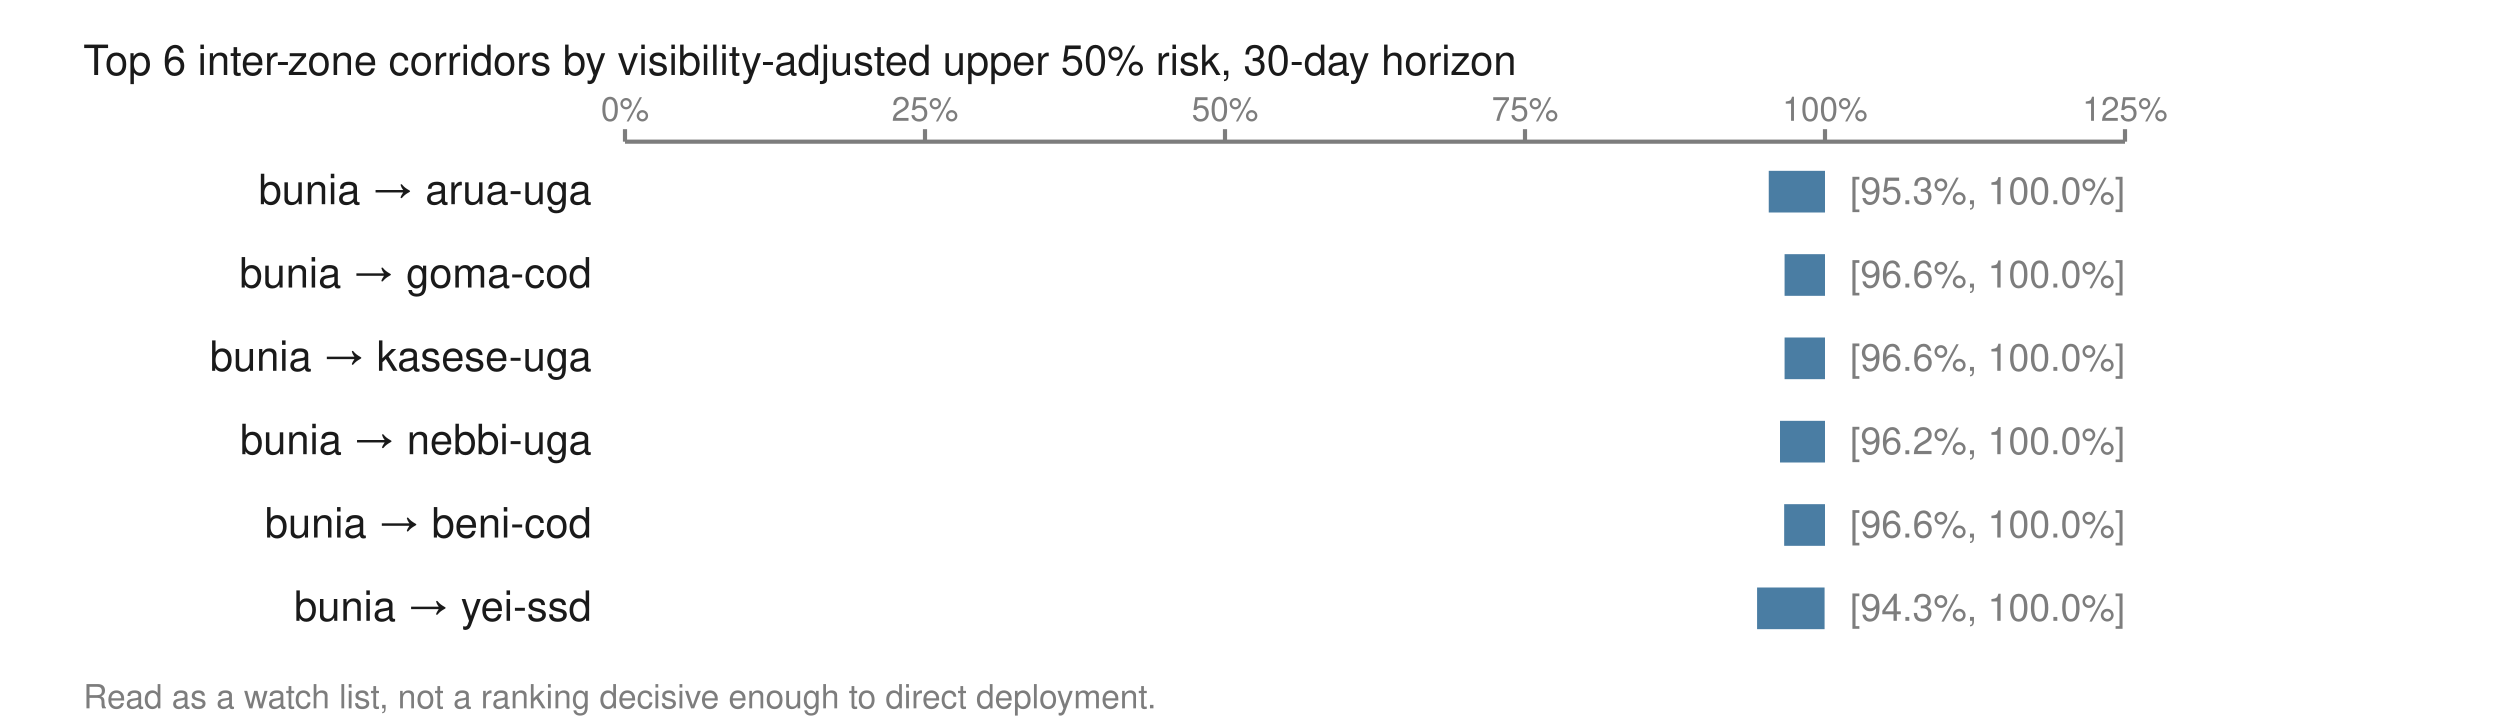
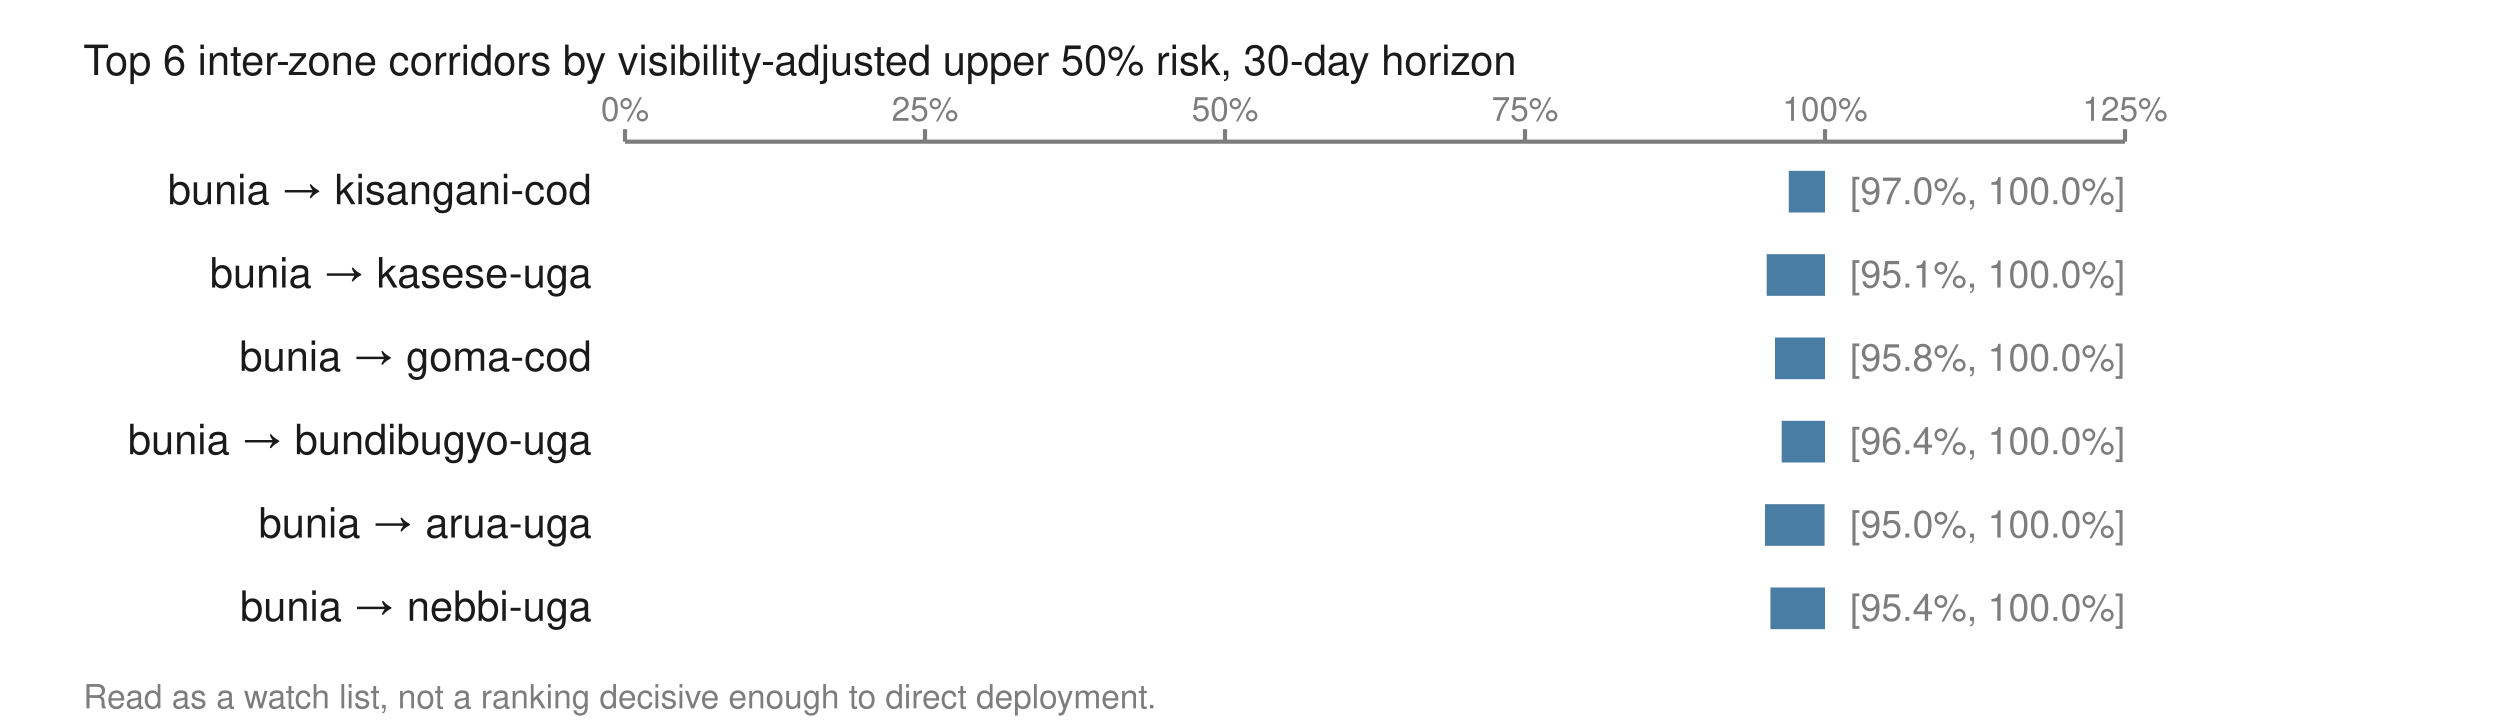
<svg xmlns="http://www.w3.org/2000/svg" viewBox="0 0 600 174" width="600" height="174" role="img" aria-labelledby="t">
  <text x="20.0" y="18.0" font-family="Helvetica,Arial,sans-serif" font-size="10" fill="#1a1a1a" font-weight="normal" text-anchor="start">Top 6 inter-zone corridors by visibility-adjusted upper 50% risk, 30-day horizon</text>
  <line x1="150.0" y1="34.0" x2="510.0" y2="34.0" stroke="#7d7d7d" stroke-width="1" />
  <line x1="150.0" y1="31.0" x2="150.0" y2="34.0" stroke="#7d7d7d" stroke-width="1" />
  <text x="150.0" y="29.0" font-family="Helvetica,Arial,sans-serif" font-size="8" fill="#7d7d7d" font-weight="normal" text-anchor="middle">0%</text>
  <line x1="222.0" y1="31.0" x2="222.0" y2="34.0" stroke="#7d7d7d" stroke-width="1" />
  <text x="222.0" y="29.0" font-family="Helvetica,Arial,sans-serif" font-size="8" fill="#7d7d7d" font-weight="normal" text-anchor="middle">25%</text>
  <line x1="294.0" y1="31.0" x2="294.0" y2="34.0" stroke="#7d7d7d" stroke-width="1" />
  <text x="294.0" y="29.0" font-family="Helvetica,Arial,sans-serif" font-size="8" fill="#7d7d7d" font-weight="normal" text-anchor="middle">50%</text>
  <line x1="366.0" y1="31.0" x2="366.0" y2="34.0" stroke="#7d7d7d" stroke-width="1" />
  <text x="366.0" y="29.0" font-family="Helvetica,Arial,sans-serif" font-size="8" fill="#7d7d7d" font-weight="normal" text-anchor="middle">75%</text>
  <line x1="438.0" y1="31.0" x2="438.0" y2="34.0" stroke="#7d7d7d" stroke-width="1" />
  <text x="438.0" y="29.0" font-family="Helvetica,Arial,sans-serif" font-size="8" fill="#7d7d7d" font-weight="normal" text-anchor="middle">100%</text>
  <line x1="510.0" y1="31.0" x2="510.0" y2="34.0" stroke="#7d7d7d" stroke-width="1" />
  <text x="510.0" y="29.0" font-family="Helvetica,Arial,sans-serif" font-size="8" fill="#7d7d7d" font-weight="normal" text-anchor="middle">125%</text>
-   <text x="142.0" y="49.0" font-family="Helvetica,Arial,sans-serif" font-size="10" fill="#1a1a1a" font-weight="normal" text-anchor="end">bunia → arua-uga</text>
-   <rect x="424.5" y="41.0" width="13.5" height="10.0" fill="#4a7da3" />
-   <text x="444.0" y="49.0" font-family="Helvetica,Arial,sans-serif" font-size="9" fill="#7d7d7d" font-weight="normal" text-anchor="start">[95.3%, 100.0%]</text>
-   <text x="142.0" y="69.0" font-family="Helvetica,Arial,sans-serif" font-size="10" fill="#1a1a1a" font-weight="normal" text-anchor="end">bunia → goma-cod</text>
-   <rect x="428.3" y="61.0" width="9.7" height="10.0" fill="#4a7da3" />
-   <text x="444.0" y="69.0" font-family="Helvetica,Arial,sans-serif" font-size="9" fill="#7d7d7d" font-weight="normal" text-anchor="start">[96.6%, 100.0%]</text>
-   <text x="142.0" y="89.0" font-family="Helvetica,Arial,sans-serif" font-size="10" fill="#1a1a1a" font-weight="normal" text-anchor="end">bunia → kasese-uga</text>
-   <rect x="428.3" y="81.0" width="9.7" height="10.0" fill="#4a7da3" />
-   <text x="444.0" y="89.0" font-family="Helvetica,Arial,sans-serif" font-size="9" fill="#7d7d7d" font-weight="normal" text-anchor="start">[96.6%, 100.0%]</text>
-   <text x="142.0" y="109.0" font-family="Helvetica,Arial,sans-serif" font-size="10" fill="#1a1a1a" font-weight="normal" text-anchor="end">bunia → nebbi-uga</text>
-   <rect x="427.2" y="101.0" width="10.8" height="10.0" fill="#4a7da3" />
-   <text x="444.0" y="109.0" font-family="Helvetica,Arial,sans-serif" font-size="9" fill="#7d7d7d" font-weight="normal" text-anchor="start">[96.2%, 100.0%]</text>
-   <text x="142.0" y="129.0" font-family="Helvetica,Arial,sans-serif" font-size="10" fill="#1a1a1a" font-weight="normal" text-anchor="end">bunia → beni-cod</text>
-   <rect x="428.2" y="121.0" width="9.8" height="10.0" fill="#4a7da3" />
-   <text x="444.0" y="129.0" font-family="Helvetica,Arial,sans-serif" font-size="9" fill="#7d7d7d" font-weight="normal" text-anchor="start">[96.6%, 100.0%]</text>
-   <text x="142.0" y="149.0" font-family="Helvetica,Arial,sans-serif" font-size="10" fill="#1a1a1a" font-weight="normal" text-anchor="end">bunia → yei-ssd</text>
-   <rect x="421.7" y="141.0" width="16.2" height="10.0" fill="#4a7da3" />
-   <text x="444.0" y="149.0" font-family="Helvetica,Arial,sans-serif" font-size="9" fill="#7d7d7d" font-weight="normal" text-anchor="start">[94.3%, 100.0%]</text>
+   <text x="142.0" y="49.0" font-family="Helvetica,Arial,sans-serif" font-size="10" fill="#1a1a1a" font-weight="normal" text-anchor="end">bunia → kisangani-cod</text>
+   <rect x="429.3" y="41.0" width="8.7" height="10.0" fill="#4a7da3" />
+   <text x="444.0" y="49.0" font-family="Helvetica,Arial,sans-serif" font-size="9" fill="#7d7d7d" font-weight="normal" text-anchor="start">[97.0%, 100.0%]</text>
+   <text x="142.0" y="69.0" font-family="Helvetica,Arial,sans-serif" font-size="10" fill="#1a1a1a" font-weight="normal" text-anchor="end">bunia → kasese-uga</text>
+   <rect x="424.0" y="61.0" width="14.0" height="10.0" fill="#4a7da3" />
+   <text x="444.0" y="69.0" font-family="Helvetica,Arial,sans-serif" font-size="9" fill="#7d7d7d" font-weight="normal" text-anchor="start">[95.1%, 100.0%]</text>
+   <text x="142.0" y="89.0" font-family="Helvetica,Arial,sans-serif" font-size="10" fill="#1a1a1a" font-weight="normal" text-anchor="end">bunia → goma-cod</text>
+   <rect x="426.0" y="81.0" width="12.0" height="10.0" fill="#4a7da3" />
+   <text x="444.0" y="89.0" font-family="Helvetica,Arial,sans-serif" font-size="9" fill="#7d7d7d" font-weight="normal" text-anchor="start">[95.8%, 100.0%]</text>
+   <text x="142.0" y="109.0" font-family="Helvetica,Arial,sans-serif" font-size="10" fill="#1a1a1a" font-weight="normal" text-anchor="end">bunia → bundibugyo-uga</text>
+   <rect x="427.6" y="101.0" width="10.4" height="10.0" fill="#4a7da3" />
+   <text x="444.0" y="109.0" font-family="Helvetica,Arial,sans-serif" font-size="9" fill="#7d7d7d" font-weight="normal" text-anchor="start">[96.4%, 100.0%]</text>
+   <text x="142.0" y="129.0" font-family="Helvetica,Arial,sans-serif" font-size="10" fill="#1a1a1a" font-weight="normal" text-anchor="end">bunia → arua-uga</text>
+   <rect x="423.6" y="121.0" width="14.3" height="10.0" fill="#4a7da3" />
+   <text x="444.0" y="129.0" font-family="Helvetica,Arial,sans-serif" font-size="9" fill="#7d7d7d" font-weight="normal" text-anchor="start">[95.0%, 100.0%]</text>
+   <text x="142.0" y="149.0" font-family="Helvetica,Arial,sans-serif" font-size="10" fill="#1a1a1a" font-weight="normal" text-anchor="end">bunia → nebbi-uga</text>
+   <rect x="424.9" y="141.0" width="13.1" height="10.0" fill="#4a7da3" />
+   <text x="444.0" y="149.0" font-family="Helvetica,Arial,sans-serif" font-size="9" fill="#7d7d7d" font-weight="normal" text-anchor="start">[95.4%, 100.0%]</text>
  <text x="20.0" y="170.0" font-family="Helvetica,Arial,sans-serif" font-size="8" fill="#7d7d7d" font-weight="normal" text-anchor="start">Read as a watch list, not a ranking decisive enough to direct deployment.</text>
</svg>
